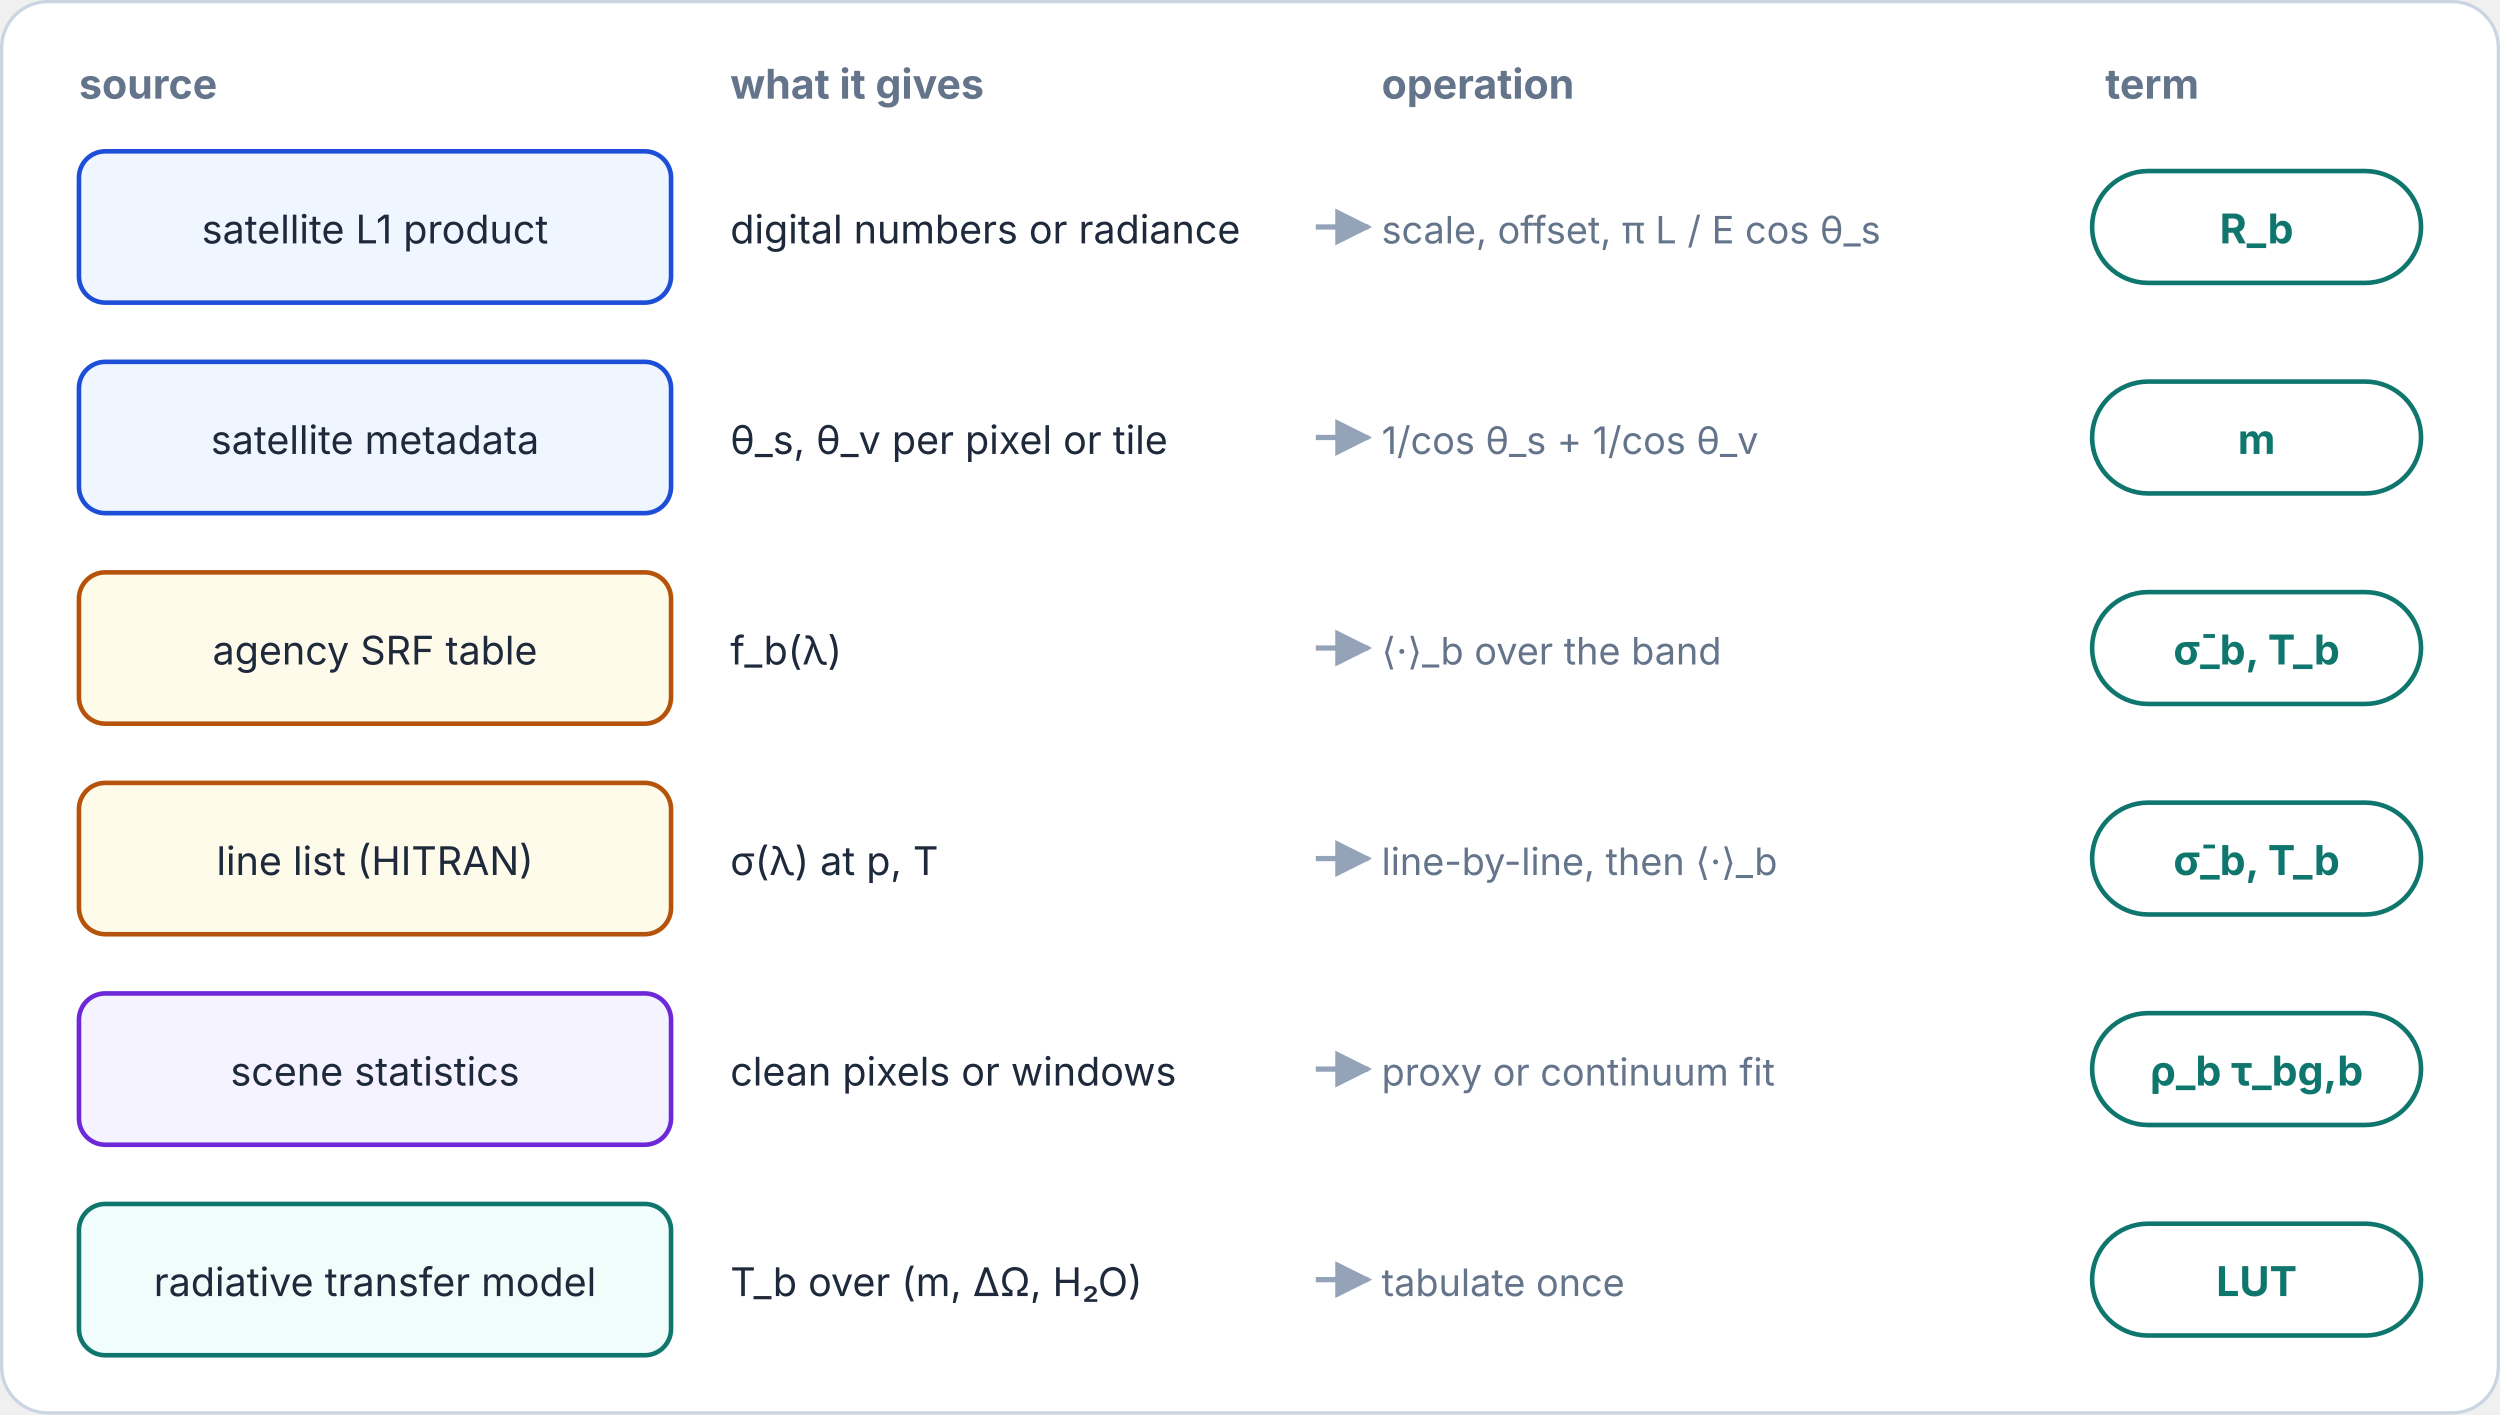
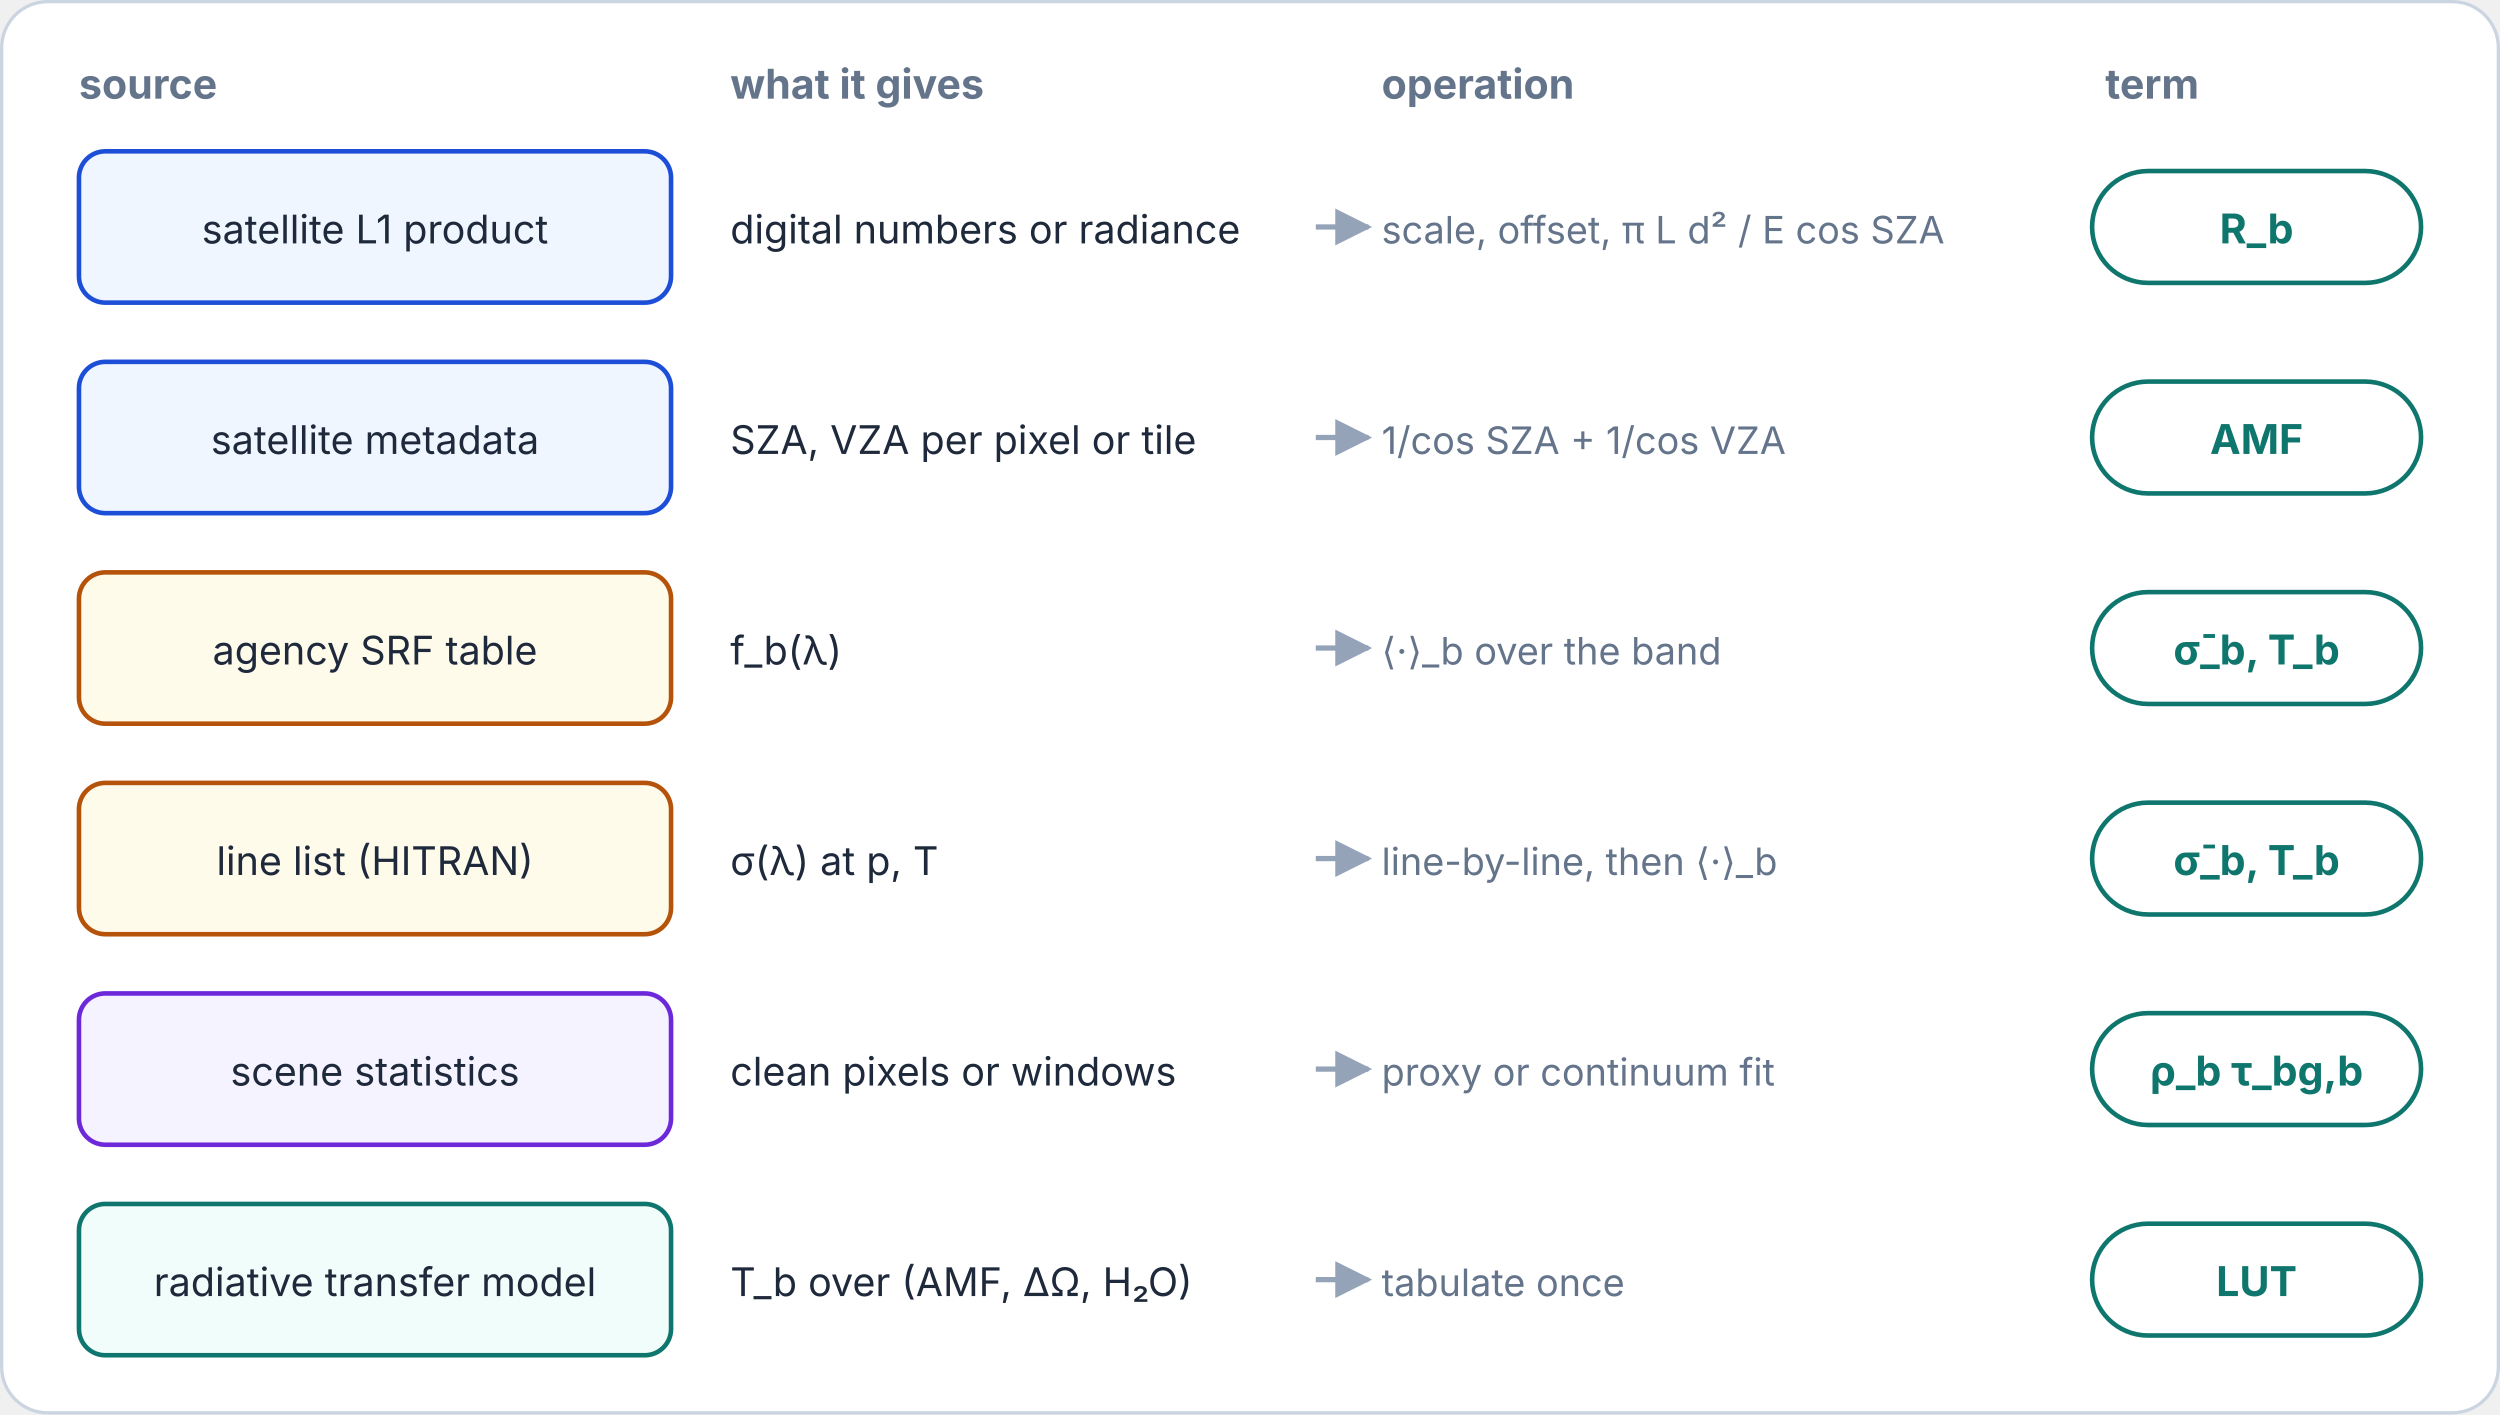
<svg xmlns="http://www.w3.org/2000/svg" viewBox="0 0 760 430" width="760" height="430" role="img" aria-label="Where each term of the Beer–Lambert retrieval comes from: the L1 product gives reflectance, its metadata the air-mass factor, the SRF table and a line list the band cross-sections, scene statistics the baseline, and a radiative transfer model the look-up table." font-family="Inter, 'Helvetica Neue', Arial, 'DejaVu Sans', sans-serif">
  <defs>
    <marker id="m94a3b8" viewBox="0 0 10 10" refX="9" refY="5" markerWidth="7" markerHeight="7" orient="auto-start-reverse">
      <path d="M0,0 L10,5 L0,10 z" fill="#94a3b8" />
    </marker>
  </defs>
  <rect x="0.5" y="0.5" width="759" height="429" rx="14" fill="#ffffff" stroke="#cbd5e1" />
  <text x="24.0" y="30.0" font-size="12.5" fill="#64748b" text-anchor="start" font-weight="700">source</text>
  <text x="222.0" y="30.0" font-size="12.5" fill="#64748b" text-anchor="start" font-weight="700">what it gives</text>
  <text x="420.0" y="30.0" font-size="12.5" fill="#64748b" text-anchor="start" font-weight="700">operation</text>
  <text x="640.0" y="30.0" font-size="12.5" fill="#64748b" text-anchor="start" font-weight="700">term</text>
  <rect x="24.0" y="46.0" width="180.0" height="46.0" rx="8" fill="#eff6ff" stroke="#1d4ed8" stroke-width="1.4" />
  <text x="114.0" y="74.0" font-size="12" fill="#1e293b" text-anchor="middle" font-weight="400">satellite L1 product</text>
  <text x="222.0" y="74.0" font-size="12" fill="#1e293b" text-anchor="start" font-weight="400">digital numbers or radiance</text>
  <path d="M400.0,69.0 L416.0,69.0" fill="none" stroke="#94a3b8" stroke-width="1.6" stroke-linejoin="round" marker-end="url(#m94a3b8)" />
-   <text x="420.0" y="74.0" font-size="11.5" fill="#64748b" text-anchor="start" font-weight="400">scale, offset, π L / E cos θ_s</text>
+   <text x="420.0" y="74.0" font-size="11.5" fill="#64748b" text-anchor="start" font-weight="400">scale, offset, π L d² / E cos SZA</text>
  <rect x="636.0" y="52.0" width="100.0" height="34.0" rx="17" fill="#ffffff" stroke="#0f766e" stroke-width="1.4" />
  <text x="686.0" y="74.0" font-size="12.5" fill="#0f766e" text-anchor="middle" font-weight="700">R_b</text>
  <rect x="24.0" y="110.0" width="180.0" height="46.0" rx="8" fill="#eff6ff" stroke="#1d4ed8" stroke-width="1.4" />
  <text x="114.0" y="138.0" font-size="12" fill="#1e293b" text-anchor="middle" font-weight="400">satellite metadata</text>
-   <text x="222.0" y="138.0" font-size="12" fill="#1e293b" text-anchor="start" font-weight="400">θ_s, θ_v per pixel or tile</text>
+   <text x="222.0" y="138.0" font-size="12" fill="#1e293b" text-anchor="start" font-weight="400">SZA, VZA per pixel or tile</text>
  <path d="M400.0,133.0 L416.0,133.0" fill="none" stroke="#94a3b8" stroke-width="1.6" stroke-linejoin="round" marker-end="url(#m94a3b8)" />
-   <text x="420.0" y="138.0" font-size="11.5" fill="#64748b" text-anchor="start" font-weight="400">1/cos θ_s + 1/cos θ_v</text>
+   <text x="420.0" y="138.0" font-size="11.5" fill="#64748b" text-anchor="start" font-weight="400">1/cos SZA + 1/cos VZA</text>
  <rect x="636.0" y="116.0" width="100.0" height="34.0" rx="17" fill="#ffffff" stroke="#0f766e" stroke-width="1.4" />
-   <text x="686.0" y="138.0" font-size="12.5" fill="#0f766e" text-anchor="middle" font-weight="700">m</text>
+   <text x="686.0" y="138.0" font-size="12.5" fill="#0f766e" text-anchor="middle" font-weight="700">AMF</text>
  <rect x="24.0" y="174.0" width="180.0" height="46.0" rx="8" fill="#fffbeb" stroke="#b45309" stroke-width="1.4" />
  <text x="114.0" y="202.0" font-size="12" fill="#1e293b" text-anchor="middle" font-weight="400">agency SRF table</text>
  <text x="222.0" y="202.0" font-size="12" fill="#1e293b" text-anchor="start" font-weight="400">f_b(λ)</text>
  <path d="M400.0,197.0 L416.0,197.0" fill="none" stroke="#94a3b8" stroke-width="1.6" stroke-linejoin="round" marker-end="url(#m94a3b8)" />
  <text x="420.0" y="202.0" font-size="11.5" fill="#64748b" text-anchor="start" font-weight="400">⟨·⟩_b over the band</text>
  <rect x="636.0" y="180.0" width="100.0" height="34.0" rx="17" fill="#ffffff" stroke="#0f766e" stroke-width="1.4" />
  <text x="686.0" y="202.0" font-size="12.5" fill="#0f766e" text-anchor="middle" font-weight="700">σ̄_b, T_b</text>
  <rect x="24.0" y="238.0" width="180.0" height="46.0" rx="8" fill="#fffbeb" stroke="#b45309" stroke-width="1.4" />
  <text x="114.0" y="266.0" font-size="12" fill="#1e293b" text-anchor="middle" font-weight="400">line list (HITRAN)</text>
  <text x="222.0" y="266.0" font-size="12" fill="#1e293b" text-anchor="start" font-weight="400">σ(λ) at p, T</text>
  <path d="M400.0,261.0 L416.0,261.0" fill="none" stroke="#94a3b8" stroke-width="1.6" stroke-linejoin="round" marker-end="url(#m94a3b8)" />
  <text x="420.0" y="266.0" font-size="11.5" fill="#64748b" text-anchor="start" font-weight="400">line-by-line, then ⟨·⟩_b</text>
  <rect x="636.0" y="244.0" width="100.0" height="34.0" rx="17" fill="#ffffff" stroke="#0f766e" stroke-width="1.4" />
  <text x="686.0" y="266.0" font-size="12.5" fill="#0f766e" text-anchor="middle" font-weight="700">σ̄_b, T_b</text>
  <rect x="24.0" y="302.0" width="180.0" height="46.0" rx="8" fill="#f5f3ff" stroke="#6d28d9" stroke-width="1.4" />
  <text x="114.0" y="330.0" font-size="12" fill="#1e293b" text-anchor="middle" font-weight="400">scene statistics</text>
  <text x="222.0" y="330.0" font-size="12" fill="#1e293b" text-anchor="start" font-weight="400">clean pixels or windows</text>
  <path d="M400.0,325.0 L416.0,325.0" fill="none" stroke="#94a3b8" stroke-width="1.6" stroke-linejoin="round" marker-end="url(#m94a3b8)" />
  <text x="420.0" y="330.0" font-size="11.5" fill="#64748b" text-anchor="start" font-weight="400">proxy or continuum fit</text>
  <rect x="636.0" y="308.0" width="100.0" height="34.0" rx="17" fill="#ffffff" stroke="#0f766e" stroke-width="1.4" />
  <text x="686.0" y="330.0" font-size="12.5" fill="#0f766e" text-anchor="middle" font-weight="700">ρ_b τ_bg,b</text>
  <rect x="24.0" y="366.0" width="180.0" height="46.0" rx="8" fill="#f0fdfa" stroke="#0f766e" stroke-width="1.4" />
  <text x="114.0" y="394.0" font-size="12" fill="#1e293b" text-anchor="middle" font-weight="400">radiative transfer model</text>
-   <text x="222.0" y="394.0" font-size="12" fill="#1e293b" text-anchor="start" font-weight="400">T_b over (m, ΔΩ, H₂O)</text>
+   <text x="222.0" y="394.0" font-size="12" fill="#1e293b" text-anchor="start" font-weight="400">T_b over (AMF, ΔΩ, H₂O)</text>
  <path d="M400.0,389.0 L416.0,389.0" fill="none" stroke="#94a3b8" stroke-width="1.6" stroke-linejoin="round" marker-end="url(#m94a3b8)" />
  <text x="420.0" y="394.0" font-size="11.5" fill="#64748b" text-anchor="start" font-weight="400">tabulate once</text>
  <rect x="636.0" y="372.0" width="100.0" height="34.0" rx="17" fill="#ffffff" stroke="#0f766e" stroke-width="1.4" />
  <text x="686.0" y="394.0" font-size="12.5" fill="#0f766e" text-anchor="middle" font-weight="700">LUT</text>
</svg>
